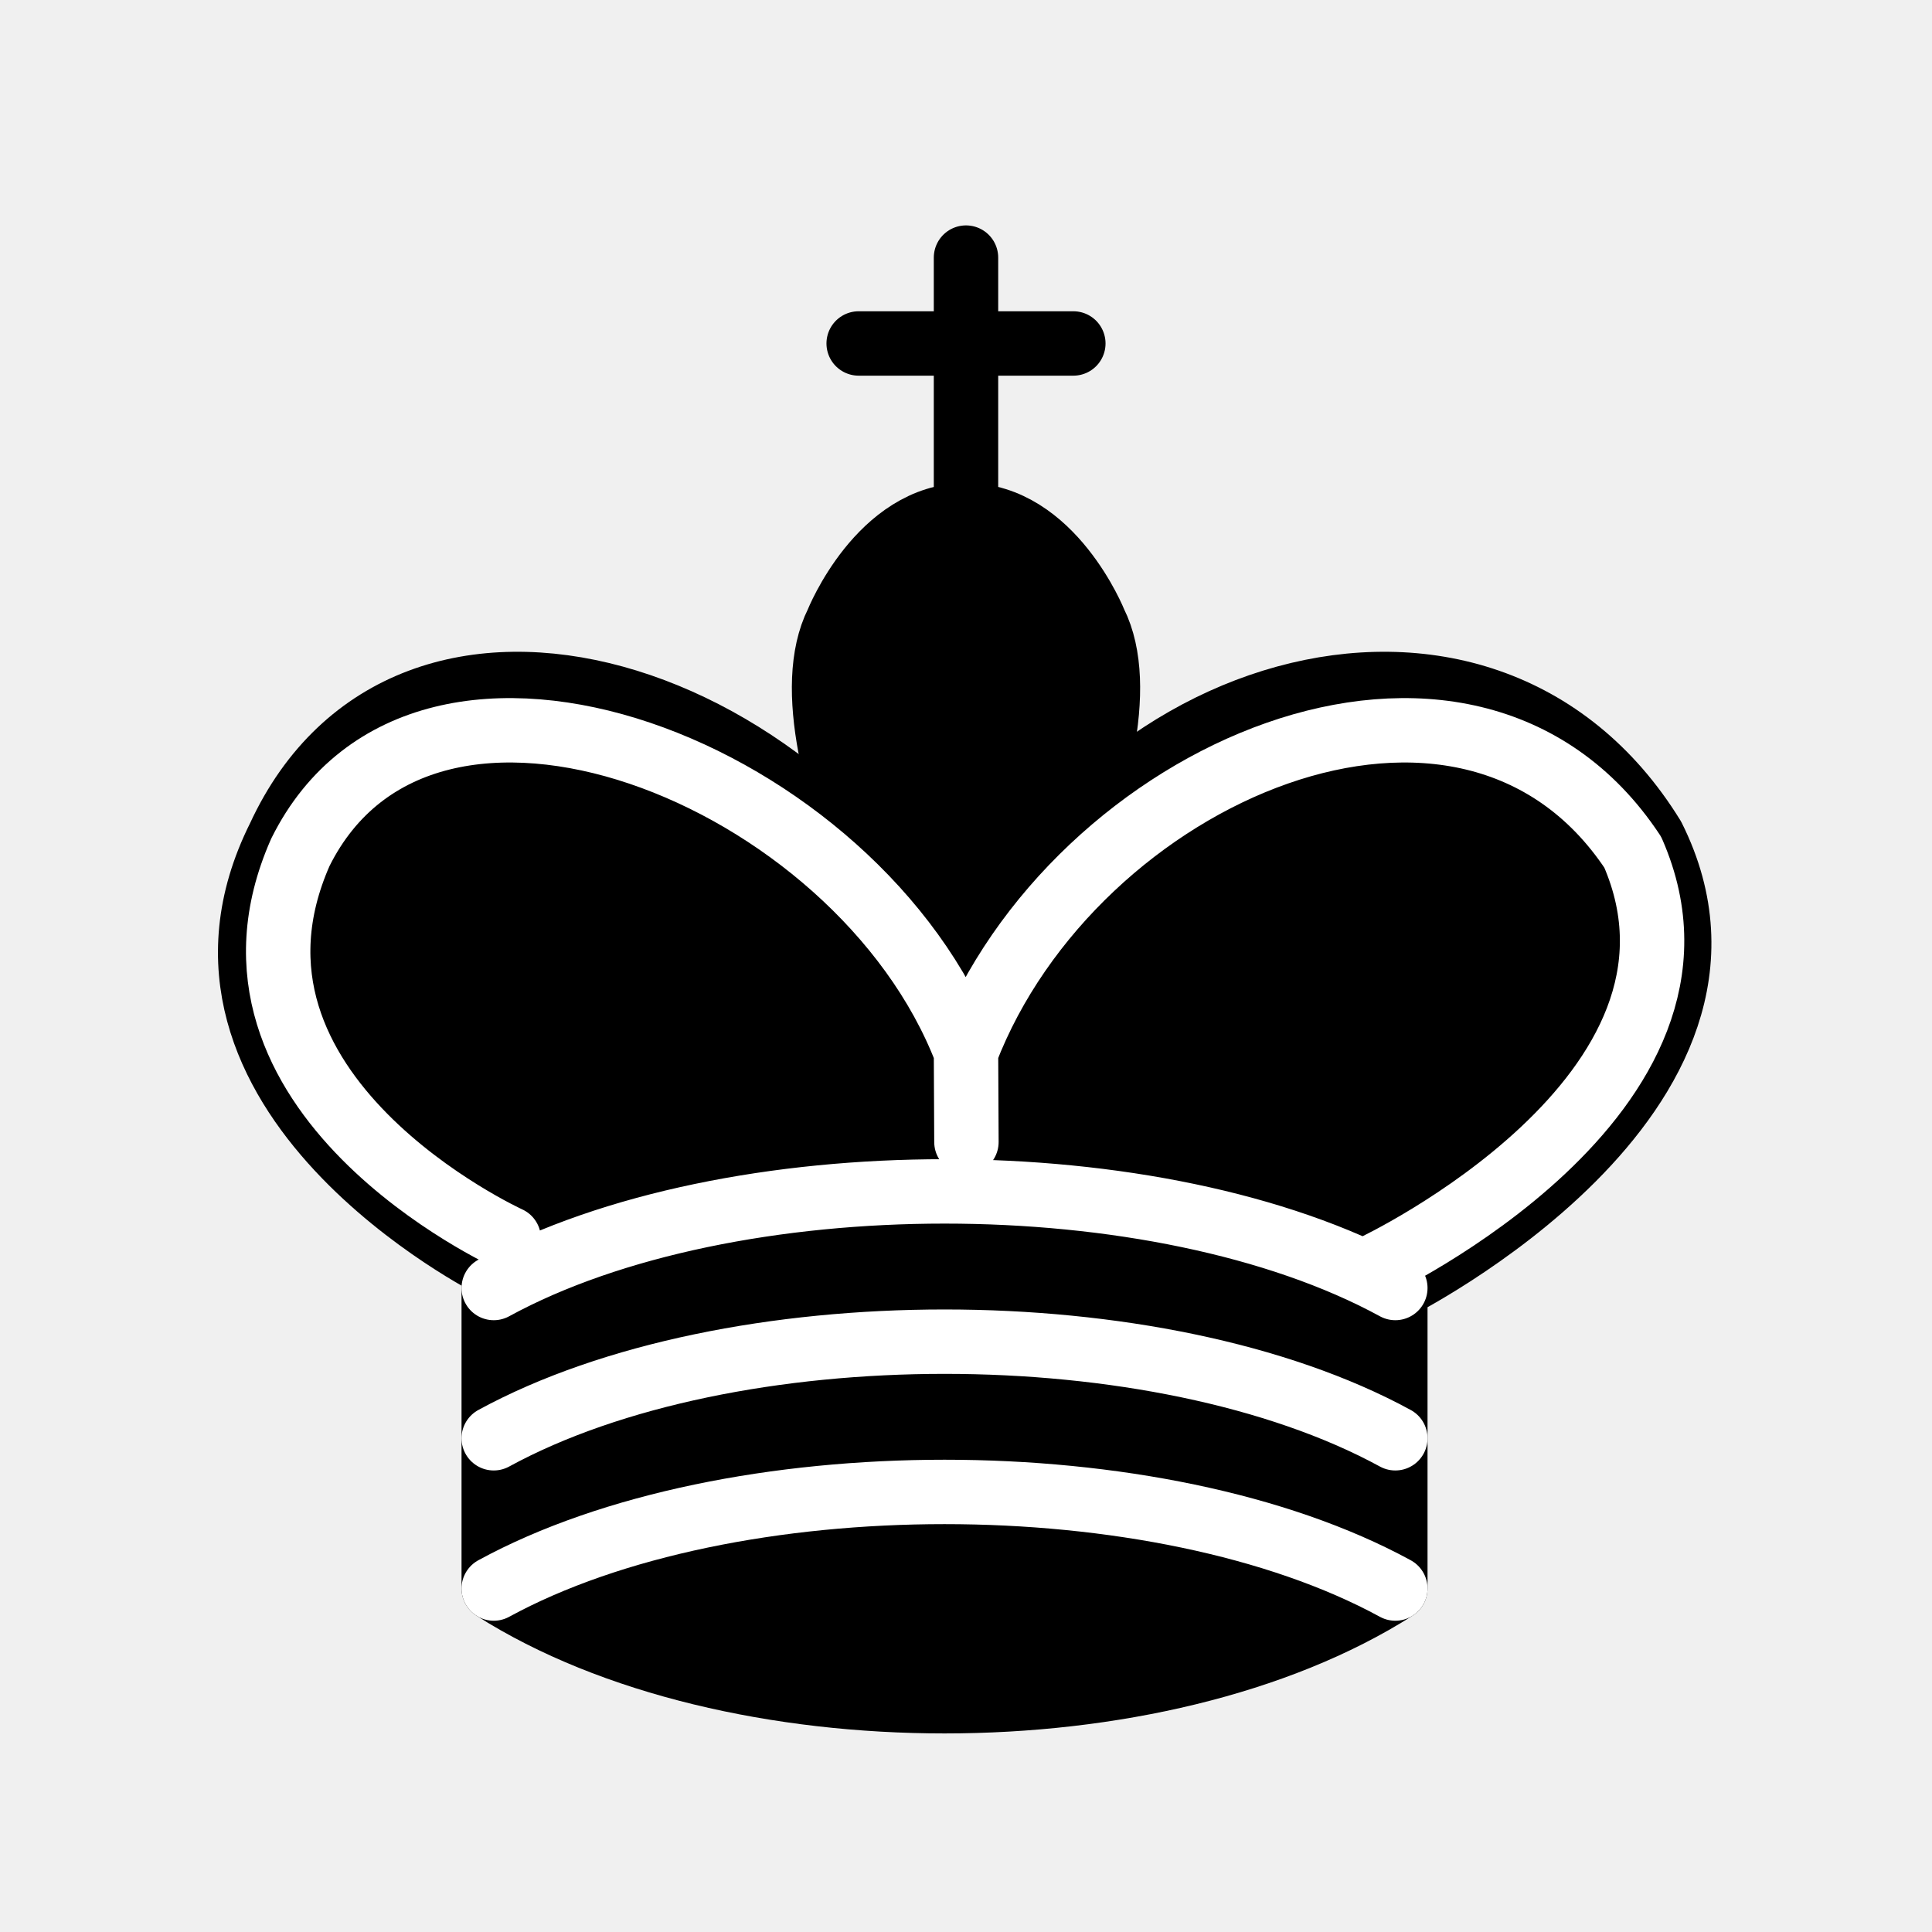
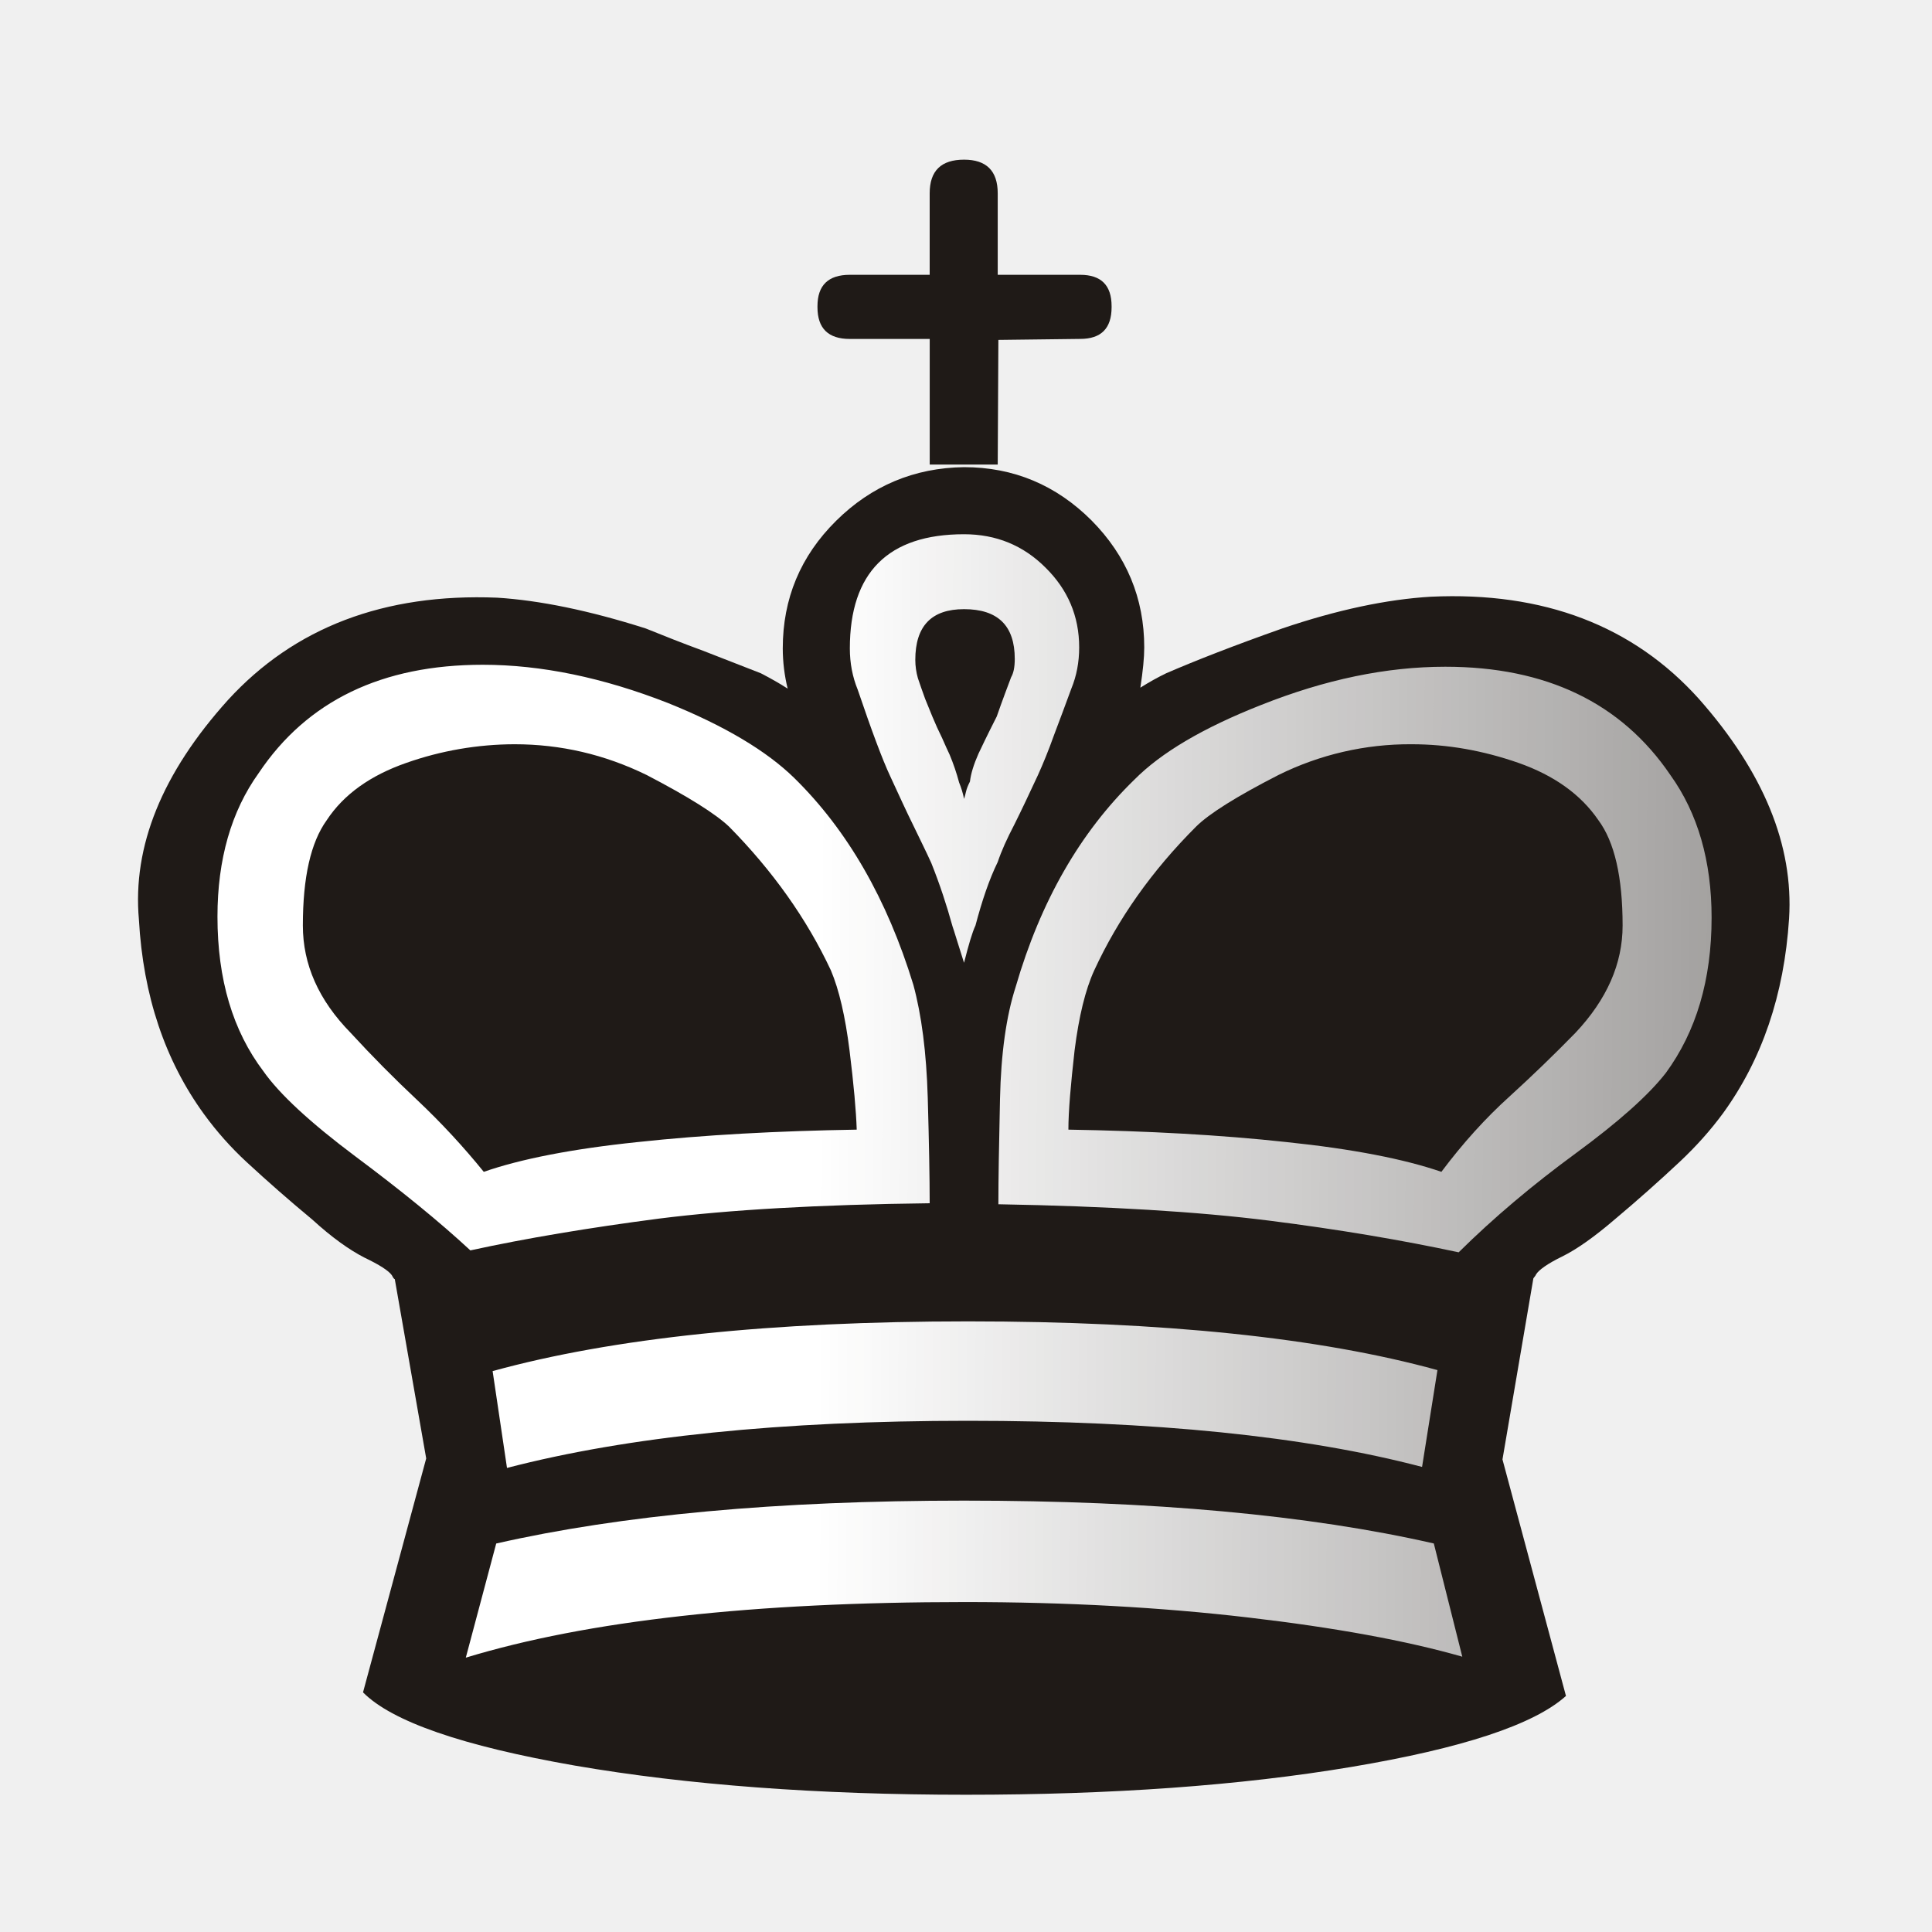
- <svg xmlns="http://www.w3.org/2000/svg" viewBox="0 0 45 45">
-   <g id="black-king" class="black king" fill="none" fill-rule="evenodd" stroke="#000" stroke-width="1.5" stroke-linecap="round" stroke-linejoin="round">
-     <path d="M22.5 11.63V6" stroke-linejoin="miter" />
-     <path d="M22.5 25s4.5-7.5 3-10.5c0 0-1-2.5-3-2.5s-3 2.5-3 2.5c-1.5 3 3 10.5 3 10.5" fill="#000" stroke-linecap="butt" stroke-linejoin="miter" />
-     <path d="M11.5 37c5.5 3.5 15.5 3.5 21 0v-7s9-4.5 6-10.5c-4-6.5-13.5-3.5-16 4V27v-3.5c-3.5-7.5-13-10.5-16-4-3 6 5 10 5 10V37z" fill="#000" />
-     <path d="M20 8h5" stroke-linejoin="miter" />
-     <path d="M32 29.5s8.5-4 6.03-9.65C34.15 14 25 18 22.5 24.5l.01 2.1-.01-2.1C20 18 9.906 14 6.997 19.85c-2.497 5.65 4.853 9 4.853 9M11.5 30c5.5-3 15.5-3 21 0m-21 3.5c5.5-3 15.5-3 21 0m-21 3.5c5.5-3 15.5-3 21 0" stroke="#fff" />
-   </g>
+ <svg xmlns="http://www.w3.org/2000/svg" width="50mm" height="50mm" fill-rule="evenodd" clip-rule="evenodd" image-rendering="optimizeQuality" shape-rendering="geometricPrecision" text-rendering="geometricPrecision" viewBox="0 0 50 50">
+   <linearGradient id="a" x1="21.13" x2="77.764" y1="37.224" y2="37.469" gradientUnits="userSpaceOnUse">
+     <stop offset="0" stop-color="#fff" />
+     <stop offset="1" stop-color="#fff" stop-opacity="0" />
+   </linearGradient>
+   <path fill="#1f1a17" d="M25.821 12.022h-1.76v-3.25h-2.067c-.558 0-.838-.272-.838-.822v-.025c0-.542.28-.813.838-.813h2.066V5.004c0-.585.297-.872.89-.872.575 0 .871.287.871.872v2.108h2.134c.542 0 .813.27.813.813v.025c0 .55-.271.821-.813.821l-2.117.026zM11.03 37.744l-.813-4.64c-.017 0-.042-.033-.076-.101-.085-.119-.322-.271-.711-.457-.381-.195-.838-.517-1.346-.982a41.99 41.99 0 0 1-1.702-1.49 8.509 8.509 0 0 1-1.1-1.237C4.273 27.45 3.705 25.772 3.595 23.8c-.17-1.897.601-3.794 2.303-5.682 1.719-1.88 4.047-2.768 6.968-2.65 1.092.068 2.38.33 3.844.796.483.195.974.39 1.482.576l1.498.584c.263.136.5.271.695.398a4.38 4.38 0 0 1-.127-1.041c0-1.287.457-2.388 1.38-3.302.914-.906 2.023-1.372 3.31-1.389 1.287 0 2.388.466 3.302 1.38.906.915 1.363 2.015 1.363 3.285 0 .263-.034.61-.101 1.042.228-.144.457-.271.669-.373.762-.33 1.76-.72 3.005-1.16 1.423-.482 2.701-.753 3.844-.821 2.921-.136 5.241.753 6.943 2.65 1.668 1.888 2.447 3.785 2.328 5.681-.127 1.973-.703 3.65-1.71 5.038-.33.449-.703.863-1.118 1.253a40.5 40.5 0 0 1-1.66 1.473c-.541.466-1.007.796-1.388.982-.38.186-.6.347-.669.457a.294.294 0 0 1-.05.077c-.017.017-.026.034-.026.05l-.796 4.666 1.643 6.121c-.83.745-2.684 1.355-5.554 1.837-2.879.483-6.206.72-9.974.72-3.835 0-7.214-.254-10.118-.754-2.912-.508-4.741-1.143-5.486-1.896z" />
+   <path fill="url(#a)" d="M24.95 20.675a2.295 2.295 0 0 0-.128-.423 5.606 5.606 0 0 0-.245-.72c-.051-.11-.119-.254-.195-.431a9.028 9.028 0 0 1-.254-.56c-.05-.118-.11-.27-.186-.456-.068-.195-.136-.373-.187-.534a1.735 1.735 0 0 1-.067-.474c0-.872.415-1.312 1.261-1.312.88 0 1.313.431 1.313 1.287 0 .22-.034.372-.094.474-.237.626-.355.965-.372 1.016-.254.5-.406.821-.474.965-.119.27-.195.508-.22.72-.051.101-.085.186-.102.262s-.034.136-.05.186m-2.778 8.56c-2.066.034-3.954.136-5.673.322-1.71.178-3.03.44-3.979.77a18.973 18.973 0 0 0-1.719-1.854 33.007 33.007 0 0 1-1.727-1.744c-.83-.847-1.236-1.77-1.236-2.777 0-1.245.203-2.15.618-2.726.44-.67 1.135-1.16 2.058-1.482a8.486 8.486 0 0 1 2.802-.483c1.194 0 2.328.263 3.42.796 1.076.56 1.787 1.008 2.134 1.338 1.126 1.143 2.007 2.38 2.633 3.717.212.5.373 1.194.483 2.074.11.89.17 1.567.186 2.05zm2.777-4.318c.119-.466.212-.787.296-.965.17-.643.356-1.194.576-1.643.093-.279.237-.6.432-.973.186-.373.39-.805.61-1.279.127-.28.27-.626.415-1.033.152-.406.304-.804.448-1.202.136-.33.203-.686.203-1.067 0-.813-.296-1.498-.872-2.066-.575-.575-1.278-.863-2.108-.863-1.964 0-2.955.99-2.955 2.955 0 .38.068.736.203 1.066.365 1.076.644 1.82.839 2.236.22.474.415.906.6 1.278.179.373.34.694.466.974.22.55.398 1.092.55 1.642.035.093.128.415.297.94m-.889 6.223c0-.66-.017-1.575-.05-2.735-.034-1.168-.161-2.142-.373-2.92-.677-2.21-1.702-3.997-3.082-5.351-.711-.695-1.795-1.347-3.268-1.94-1.685-.66-3.285-.99-4.792-.99-2.608 0-4.547.931-5.8 2.803-.711.99-1.067 2.235-1.067 3.716 0 1.626.398 2.955 1.186 3.997.415.592 1.21 1.329 2.387 2.21 1.169.872 2.168 1.684 2.972 2.43 1.44-.314 3.065-.585 4.877-.822 1.812-.229 4.149-.364 7.01-.398m13.784 11.735-.737-2.93c-3.225-.736-7.281-1.109-12.158-1.109-4.826 0-8.864.373-12.107 1.11l-.787 2.954c3.14-.956 7.442-1.439 12.92-1.439 2.624 0 5.071.136 7.315.398 2.252.262 4.106.601 5.554 1.016m-.643-7.417c-3.04-.838-7.096-1.261-12.15-1.261-5.097 0-9.195.431-12.302 1.287l.372 2.506c3.125-.813 7.095-1.22 11.93-1.22 4.809 0 8.729.398 11.752 1.194zm-11.363-4.292c2.845.05 5.182.194 7.002.423 1.812.229 3.455.508 4.91.821.907-.897 1.914-1.744 3.023-2.557s1.888-1.507 2.337-2.083c.788-1.075 1.186-2.413 1.186-4.021 0-1.465-.356-2.701-1.067-3.692-1.27-1.87-3.218-2.802-5.825-2.802-1.524 0-3.108.33-4.767.99-1.507.593-2.59 1.237-3.277 1.93-1.405 1.364-2.43 3.15-3.073 5.36-.246.762-.381 1.727-.407 2.904s-.042 2.083-.042 2.727m1.812-1.93c0-.483.06-1.16.16-2.05.111-.88.28-1.575.509-2.074.618-1.338 1.49-2.574 2.633-3.717.33-.33 1.042-.779 2.134-1.338a7.655 7.655 0 0 1 3.446-.796c.93 0 1.845.161 2.768.483.915.322 1.609.813 2.066 1.482.415.559.627 1.464.627 2.726 0 .99-.407 1.913-1.22 2.777a40.35 40.35 0 0 1-1.71 1.651c-.61.55-1.202 1.202-1.76 1.947-.958-.33-2.295-.592-4.006-.77-1.71-.186-3.59-.288-5.647-.322z" />
</svg>
